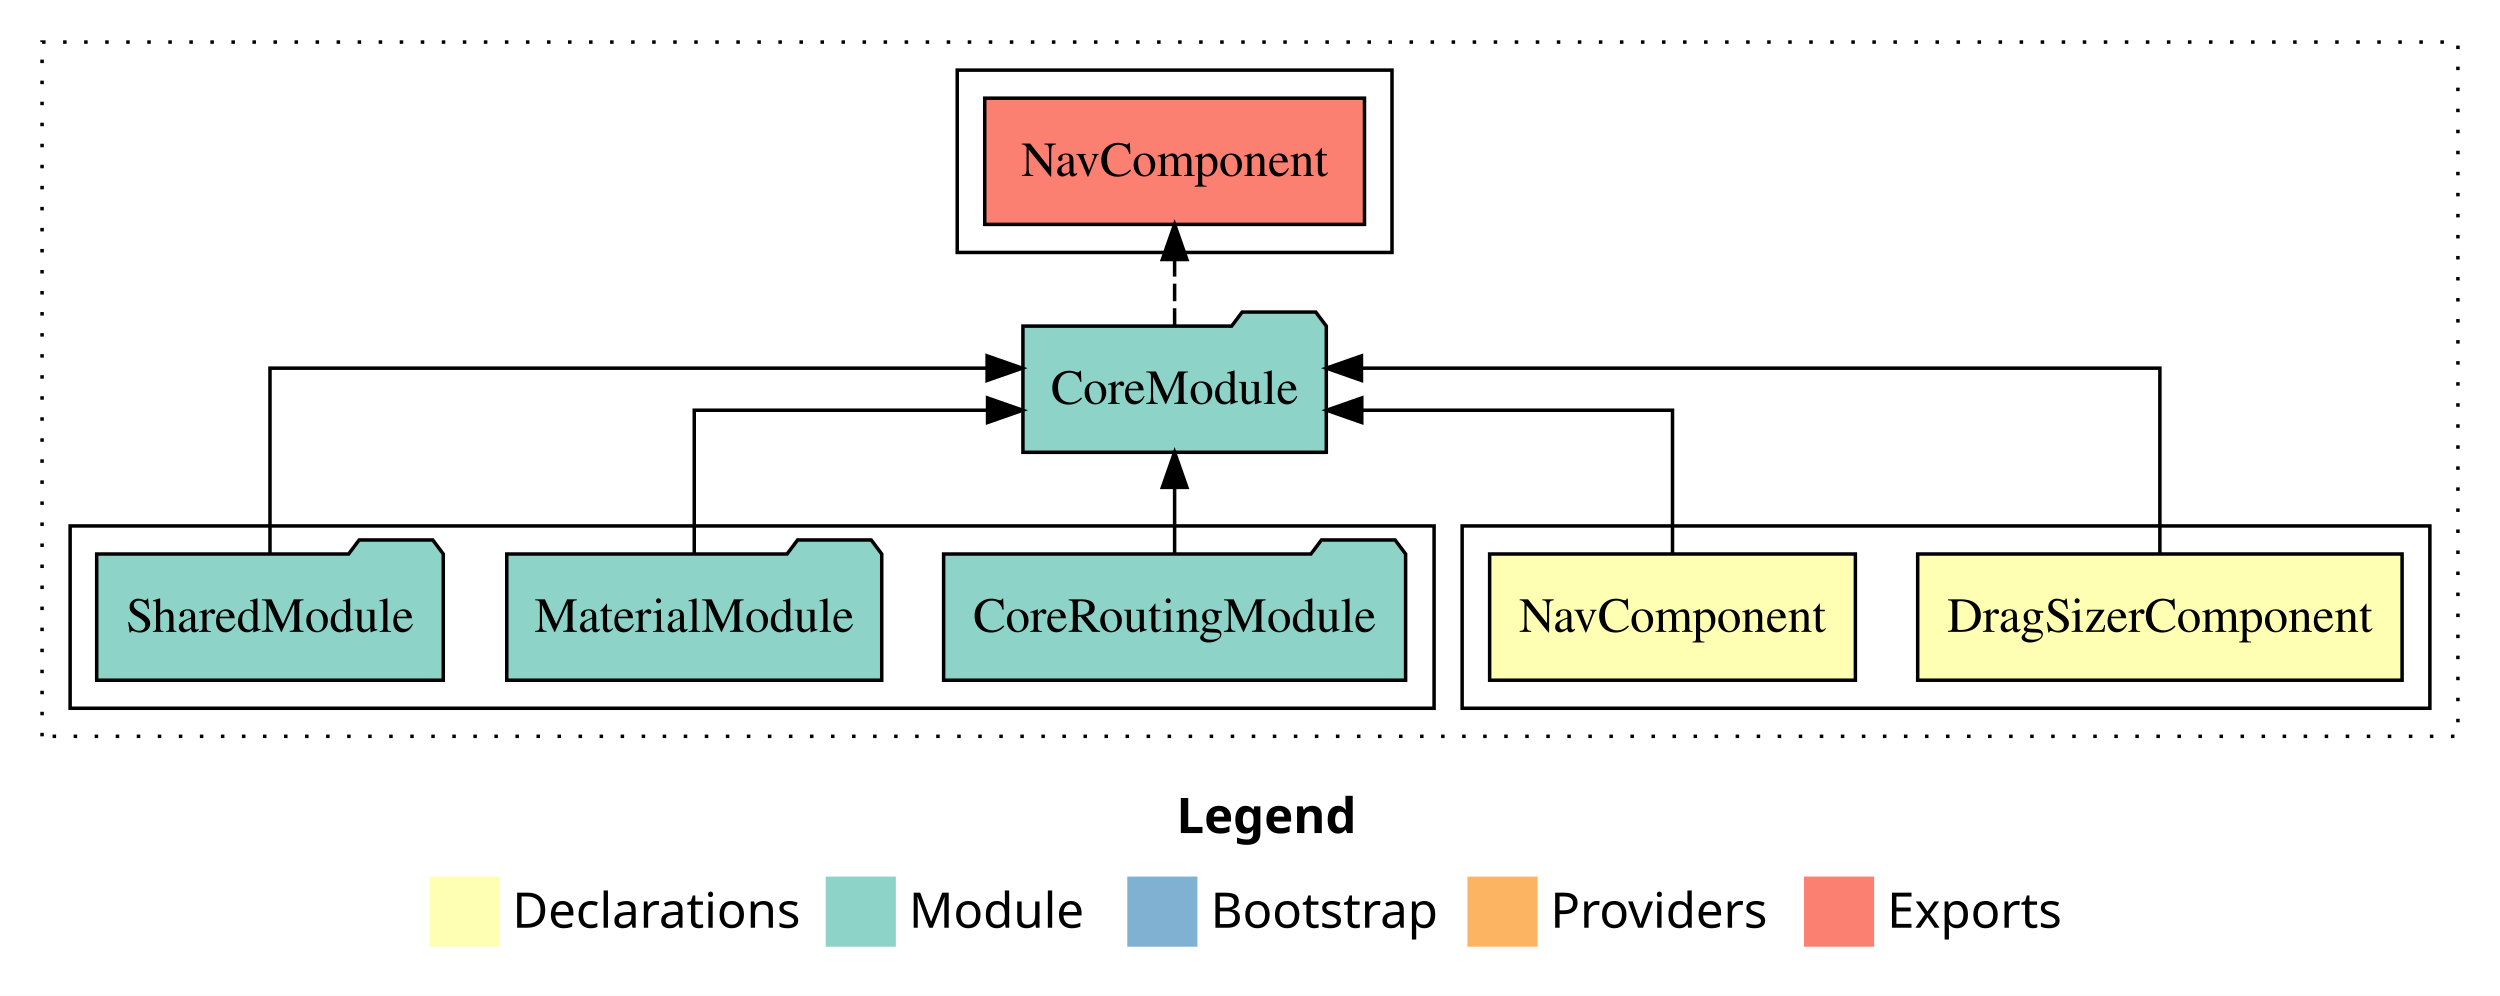
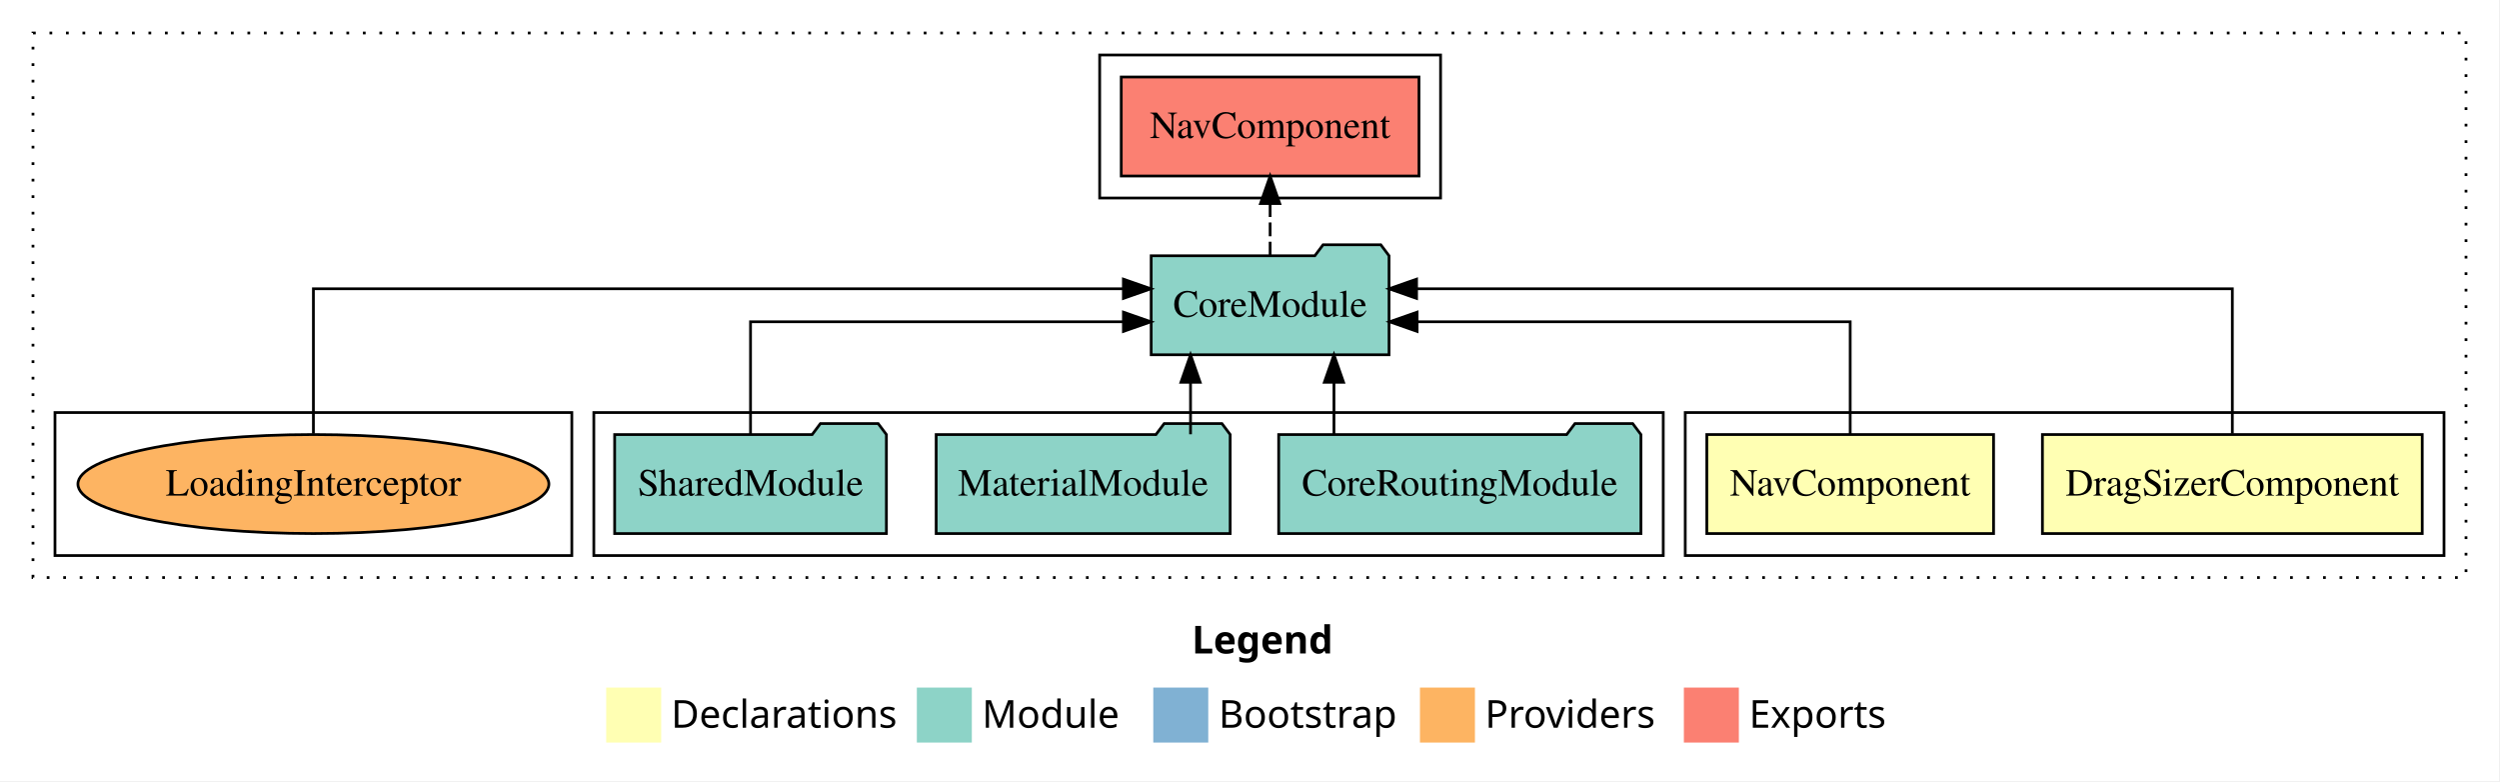
- <svg xmlns="http://www.w3.org/2000/svg" width="713pt" height="284pt" viewBox="0.00 0.00 713.00 284.00">
+ <svg xmlns="http://www.w3.org/2000/svg" width="909pt" height="284pt" viewBox="0.00 0.00 909.00 284.00">
  <g id="graph0" class="graph" transform="scale(1 1) rotate(0) translate(4 280)">
-     <polygon fill="#ffffff" stroke="transparent" points="-4,4 -4,-280 709,-280 709,4 -4,4" />
-     <text text-anchor="start" x="331.509" y="-42.4" font-family="sans-serif" font-weight="bold" font-size="14.00" fill="#000000">Legend</text>
-     <polygon fill="#ffffb3" stroke="transparent" points="118.5,-10 118.5,-30 138.5,-30 138.5,-10 118.5,-10" />
-     <text text-anchor="start" x="142.129" y="-15.4" font-family="sans-serif" font-size="14.00" fill="#000000">  Declarations</text>
-     <polygon fill="#8dd3c7" stroke="transparent" points="231.5,-10 231.5,-30 251.5,-30 251.5,-10 231.5,-10" />
-     <text text-anchor="start" x="255.225" y="-15.4" font-family="sans-serif" font-size="14.00" fill="#000000">  Module</text>
-     <polygon fill="#80b1d3" stroke="transparent" points="317.5,-10 317.5,-30 337.5,-30 337.5,-10 317.5,-10" />
-     <text text-anchor="start" x="341.281" y="-15.4" font-family="sans-serif" font-size="14.00" fill="#000000">  Bootstrap</text>
-     <polygon fill="#fdb462" stroke="transparent" points="414.5,-10 414.5,-30 434.5,-30 434.5,-10 414.5,-10" />
-     <text text-anchor="start" x="438.173" y="-15.4" font-family="sans-serif" font-size="14.00" fill="#000000">  Providers</text>
-     <polygon fill="#fb8072" stroke="transparent" points="510.5,-10 510.5,-30 530.5,-30 530.5,-10 510.5,-10" />
-     <text text-anchor="start" x="534.226" y="-15.4" font-family="sans-serif" font-size="14.00" fill="#000000">  Exports</text>
+     <polygon fill="#ffffff" stroke="transparent" points="-4,4 -4,-280 905,-280 905,4 -4,4" />
+     <text text-anchor="start" x="429.509" y="-42.4" font-family="sans-serif" font-weight="bold" font-size="14.00" fill="#000000">Legend</text>
+     <polygon fill="#ffffb3" stroke="transparent" points="216.5,-10 216.5,-30 236.5,-30 236.5,-10 216.5,-10" />
+     <text text-anchor="start" x="240.129" y="-15.4" font-family="sans-serif" font-size="14.00" fill="#000000">  Declarations</text>
+     <polygon fill="#8dd3c7" stroke="transparent" points="329.5,-10 329.5,-30 349.5,-30 349.5,-10 329.5,-10" />
+     <text text-anchor="start" x="353.225" y="-15.4" font-family="sans-serif" font-size="14.00" fill="#000000">  Module</text>
+     <polygon fill="#80b1d3" stroke="transparent" points="415.5,-10 415.5,-30 435.5,-30 435.5,-10 415.5,-10" />
+     <text text-anchor="start" x="439.281" y="-15.4" font-family="sans-serif" font-size="14.00" fill="#000000">  Bootstrap</text>
+     <polygon fill="#fdb462" stroke="transparent" points="512.5,-10 512.5,-30 532.5,-30 532.5,-10 512.5,-10" />
+     <text text-anchor="start" x="536.173" y="-15.4" font-family="sans-serif" font-size="14.00" fill="#000000">  Providers</text>
+     <polygon fill="#fb8072" stroke="transparent" points="608.5,-10 608.5,-30 628.5,-30 628.5,-10 608.5,-10" />
+     <text text-anchor="start" x="632.226" y="-15.4" font-family="sans-serif" font-size="14.00" fill="#000000">  Exports</text>
    <g id="clust1" class="cluster">
-       <polygon fill="none" stroke="#000000" stroke-dasharray="1,5" points="8,-70 8,-268 697,-268 697,-70 8,-70" />
+       <polygon fill="none" stroke="#000000" stroke-dasharray="1,5" points="8,-70 8,-268 893,-268 893,-70 8,-70" />
    </g>
    <g id="clust2" class="cluster">
-       <polygon fill="none" stroke="#000000" points="413,-78 413,-130 689,-130 689,-78 413,-78" />
+       <polygon fill="none" stroke="#000000" points="609,-78 609,-130 885,-130 885,-78 609,-78" />
    </g>
    <g id="clust5" class="cluster">
-       <polygon fill="none" stroke="#000000" points="16,-78 16,-130 405,-130 405,-78 16,-78" />
+       <polygon fill="none" stroke="#000000" points="212,-78 212,-130 601,-130 601,-78 212,-78" />
    </g>
    <g id="clust6" class="cluster">
-       <polygon fill="none" stroke="#000000" points="269,-208 269,-260 393,-260 393,-208 269,-208" />
+       <polygon fill="none" stroke="#000000" points="396,-208 396,-260 520,-260 520,-208 396,-208" />
+     </g>
+     <g id="clust8" class="cluster">
+       <polygon fill="none" stroke="#000000" points="16,-78 16,-130 204,-130 204,-78 16,-78" />
    </g>
    <g id="node1" class="node">
-       <polygon fill="#ffffb3" stroke="#000000" points="681.077,-122 542.923,-122 542.923,-86 681.077,-86 681.077,-122" />
-       <text text-anchor="middle" x="612" y="-99.8" font-family="Times,serif" font-size="14.00" fill="#000000">DragSizerComponent</text>
+       <polygon fill="#ffffb3" stroke="#000000" points="877.077,-122 738.923,-122 738.923,-86 877.077,-86 877.077,-122" />
+       <text text-anchor="middle" x="808" y="-99.8" font-family="Times,serif" font-size="14.00" fill="#000000">DragSizerComponent</text>
    </g>
    <g id="node3" class="node">
-       <polygon fill="#8dd3c7" stroke="#000000" points="374.262,-187 371.262,-191 350.262,-191 347.262,-187 287.738,-187 287.738,-151 374.262,-151 374.262,-187" />
-       <text text-anchor="middle" x="331" y="-164.8" font-family="Times,serif" font-size="14.00" fill="#000000">CoreModule</text>
+       <polygon fill="#8dd3c7" stroke="#000000" points="501.262,-187 498.262,-191 477.262,-191 474.262,-187 414.738,-187 414.738,-151 501.262,-151 501.262,-187" />
+       <text text-anchor="middle" x="458" y="-164.8" font-family="Times,serif" font-size="14.00" fill="#000000">CoreModule</text>
    </g>
    <g id="edge1" class="edge">
-       <path fill="none" stroke="#000000" d="M612,-122.284C612,-143.321 612,-175 612,-175 612,-175 384.29,-175 384.29,-175" />
-       <polygon fill="#000000" stroke="#000000" points="384.291,-171.5 374.29,-175 384.29,-178.5 384.291,-171.5" />
+       <path fill="none" stroke="#000000" d="M808,-122.284C808,-143.321 808,-175 808,-175 808,-175 511.268,-175 511.268,-175" />
+       <polygon fill="#000000" stroke="#000000" points="511.268,-171.5 501.268,-175 511.268,-178.5 511.268,-171.5" />
    </g>
    <g id="node2" class="node">
-       <polygon fill="#ffffb3" stroke="#000000" points="525.154,-122 420.846,-122 420.846,-86 525.154,-86 525.154,-122" />
-       <text text-anchor="middle" x="473" y="-99.8" font-family="Times,serif" font-size="14.00" fill="#000000">NavComponent</text>
+       <polygon fill="#ffffb3" stroke="#000000" points="721.154,-122 616.846,-122 616.846,-86 721.154,-86 721.154,-122" />
+       <text text-anchor="middle" x="669" y="-99.8" font-family="Times,serif" font-size="14.00" fill="#000000">NavComponent</text>
    </g>
    <g id="edge2" class="edge">
-       <path fill="none" stroke="#000000" d="M473,-122.022C473,-139.373 473,-163 473,-163 473,-163 384.376,-163 384.376,-163" />
-       <polygon fill="#000000" stroke="#000000" points="384.376,-159.5 374.376,-163 384.376,-166.5 384.376,-159.5" />
+       <path fill="none" stroke="#000000" d="M669,-122.022C669,-139.373 669,-163 669,-163 669,-163 511.464,-163 511.464,-163" />
+       <polygon fill="#000000" stroke="#000000" points="511.464,-159.5 501.464,-163 511.464,-166.5 511.464,-159.5" />
    </g>
    <g id="node7" class="node">
-       <polygon fill="#fb8072" stroke="#000000" points="385.154,-252 276.846,-252 276.846,-216 385.154,-216 385.154,-252" />
-       <text text-anchor="middle" x="331" y="-229.8" font-family="Times,serif" font-size="14.00" fill="#000000">NavComponent </text>
+       <polygon fill="#fb8072" stroke="#000000" points="512.154,-252 403.846,-252 403.846,-216 512.154,-216 512.154,-252" />
+       <text text-anchor="middle" x="458" y="-229.8" font-family="Times,serif" font-size="14.00" fill="#000000">NavComponent </text>
    </g>
    <g id="edge6" class="edge">
-       <path fill="none" stroke="#000000" stroke-dasharray="5,2" d="M331,-187.106C331,-187.106 331,-205.991 331,-205.991" />
-       <polygon fill="#000000" stroke="#000000" points="327.5,-205.991 331,-215.991 334.5,-205.991 327.5,-205.991" />
+       <path fill="none" stroke="#000000" stroke-dasharray="5,2" d="M458,-187.106C458,-187.106 458,-205.991 458,-205.991" />
+       <polygon fill="#000000" stroke="#000000" points="454.5,-205.991 458,-215.991 461.5,-205.991 454.5,-205.991" />
    </g>
    <g id="node4" class="node">
-       <polygon fill="#8dd3c7" stroke="#000000" points="396.88,-122 393.88,-126 372.88,-126 369.88,-122 265.12,-122 265.12,-86 396.88,-86 396.88,-122" />
-       <text text-anchor="middle" x="331" y="-99.8" font-family="Times,serif" font-size="14.00" fill="#000000">CoreRoutingModule</text>
+       <polygon fill="#8dd3c7" stroke="#000000" points="592.88,-122 589.88,-126 568.88,-126 565.88,-122 461.12,-122 461.12,-86 592.88,-86 592.88,-122" />
+       <text text-anchor="middle" x="527" y="-99.8" font-family="Times,serif" font-size="14.00" fill="#000000">CoreRoutingModule</text>
    </g>
    <g id="edge3" class="edge">
-       <path fill="none" stroke="#000000" d="M331,-122.106C331,-122.106 331,-140.991 331,-140.991" />
-       <polygon fill="#000000" stroke="#000000" points="327.5,-140.991 331,-150.991 334.5,-140.991 327.5,-140.991" />
+       <path fill="none" stroke="#000000" d="M481.221,-122.106C481.221,-122.106 481.221,-140.991 481.221,-140.991" />
+       <polygon fill="#000000" stroke="#000000" points="477.721,-140.991 481.221,-150.991 484.721,-140.991 477.721,-140.991" />
    </g>
    <g id="node5" class="node">
-       <polygon fill="#8dd3c7" stroke="#000000" points="247.471,-122 244.471,-126 223.471,-126 220.471,-122 140.529,-122 140.529,-86 247.471,-86 247.471,-122" />
-       <text text-anchor="middle" x="194" y="-99.8" font-family="Times,serif" font-size="14.00" fill="#000000">MaterialModule</text>
+       <polygon fill="#8dd3c7" stroke="#000000" points="443.471,-122 440.471,-126 419.471,-126 416.471,-122 336.529,-122 336.529,-86 443.471,-86 443.471,-122" />
+       <text text-anchor="middle" x="390" y="-99.8" font-family="Times,serif" font-size="14.00" fill="#000000">MaterialModule</text>
    </g>
    <g id="edge4" class="edge">
-       <path fill="none" stroke="#000000" d="M194,-122.022C194,-139.373 194,-163 194,-163 194,-163 277.652,-163 277.652,-163" />
-       <polygon fill="#000000" stroke="#000000" points="277.652,-166.5 287.652,-163 277.652,-159.5 277.652,-166.5" />
+       <path fill="none" stroke="#000000" d="M429.052,-122.106C429.052,-122.106 429.052,-140.991 429.052,-140.991" />
+       <polygon fill="#000000" stroke="#000000" points="425.552,-140.991 429.052,-150.991 432.552,-140.991 425.552,-140.991" />
    </g>
    <g id="node6" class="node">
-       <polygon fill="#8dd3c7" stroke="#000000" points="122.423,-122 119.423,-126 98.423,-126 95.423,-122 23.577,-122 23.577,-86 122.423,-86 122.423,-122" />
-       <text text-anchor="middle" x="73" y="-99.8" font-family="Times,serif" font-size="14.00" fill="#000000">SharedModule</text>
+       <polygon fill="#8dd3c7" stroke="#000000" points="318.423,-122 315.423,-126 294.423,-126 291.423,-122 219.577,-122 219.577,-86 318.423,-86 318.423,-122" />
+       <text text-anchor="middle" x="269" y="-99.8" font-family="Times,serif" font-size="14.00" fill="#000000">SharedModule</text>
    </g>
    <g id="edge5" class="edge">
-       <path fill="none" stroke="#000000" d="M73,-122.284C73,-143.321 73,-175 73,-175 73,-175 277.526,-175 277.526,-175" />
-       <polygon fill="#000000" stroke="#000000" points="277.526,-178.5 287.526,-175 277.526,-171.5 277.526,-178.5" />
+       <path fill="none" stroke="#000000" d="M269,-122.022C269,-139.373 269,-163 269,-163 269,-163 404.64,-163 404.64,-163" />
+       <polygon fill="#000000" stroke="#000000" points="404.64,-166.5 414.64,-163 404.639,-159.5 404.64,-166.5" />
+     </g>
+     <g id="node8" class="node">
+       <ellipse fill="#fdb462" stroke="#000000" cx="110" cy="-104" rx="85.655" ry="18" />
+       <text text-anchor="middle" x="110" y="-99.8" font-family="Times,serif" font-size="14.00" fill="#000000">LoadingInterceptor</text>
+     </g>
+     <g id="edge7" class="edge">
+       <path fill="none" stroke="#000000" d="M110,-122.284C110,-143.321 110,-175 110,-175 110,-175 404.629,-175 404.629,-175" />
+       <polygon fill="#000000" stroke="#000000" points="404.629,-178.5 414.629,-175 404.629,-171.5 404.629,-178.5" />
    </g>
  </g>
</svg>
